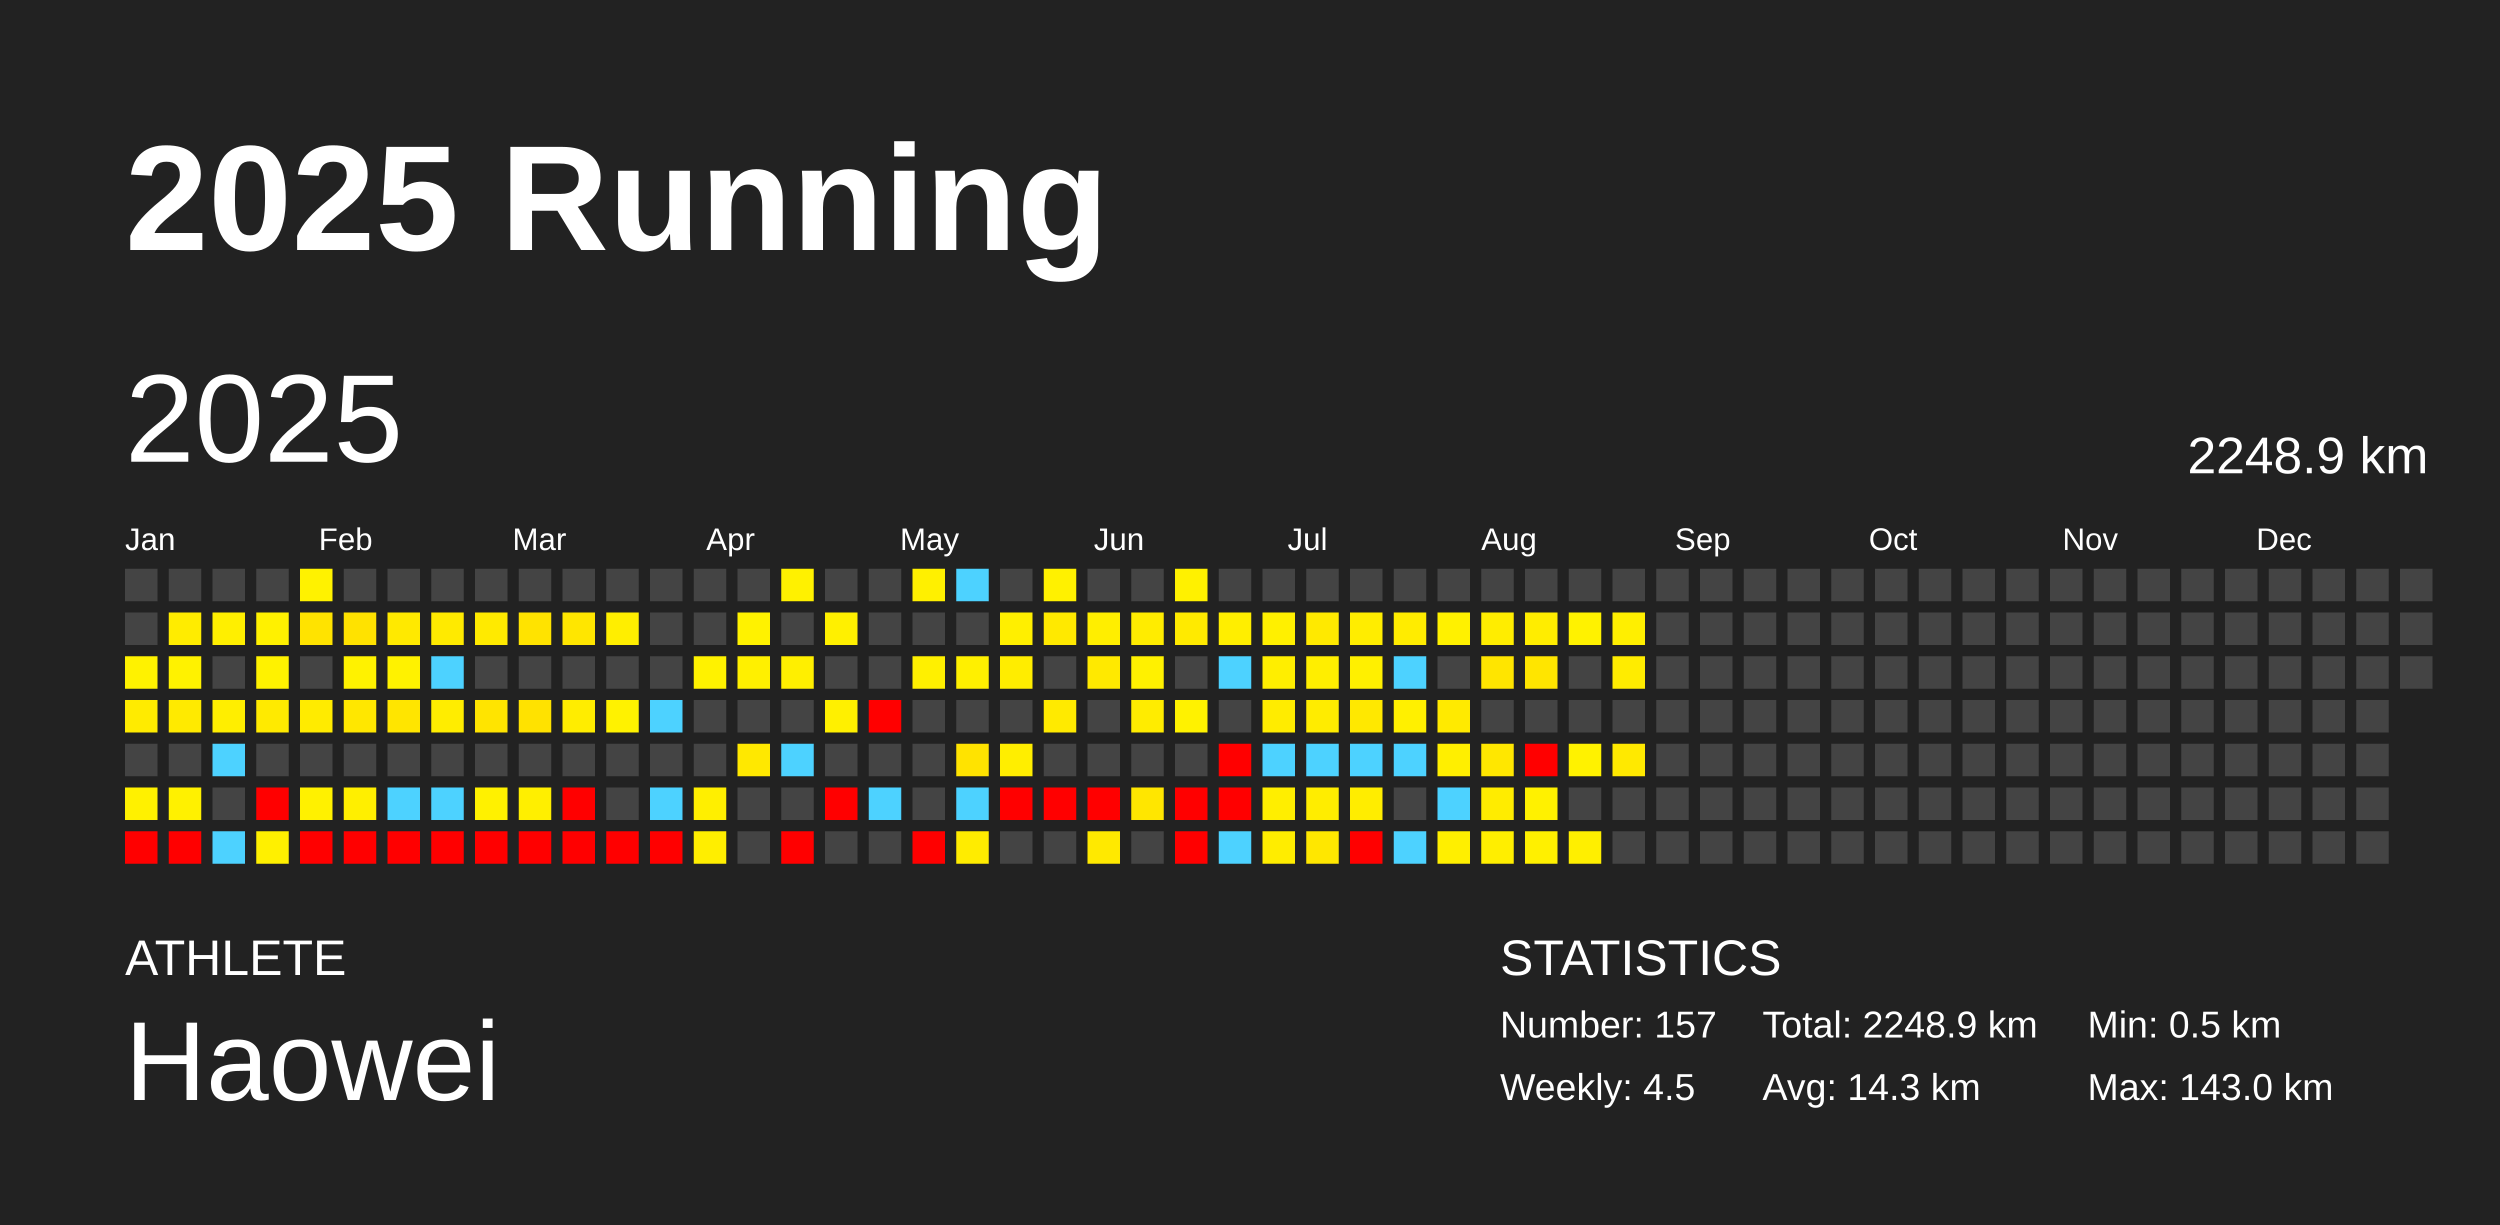
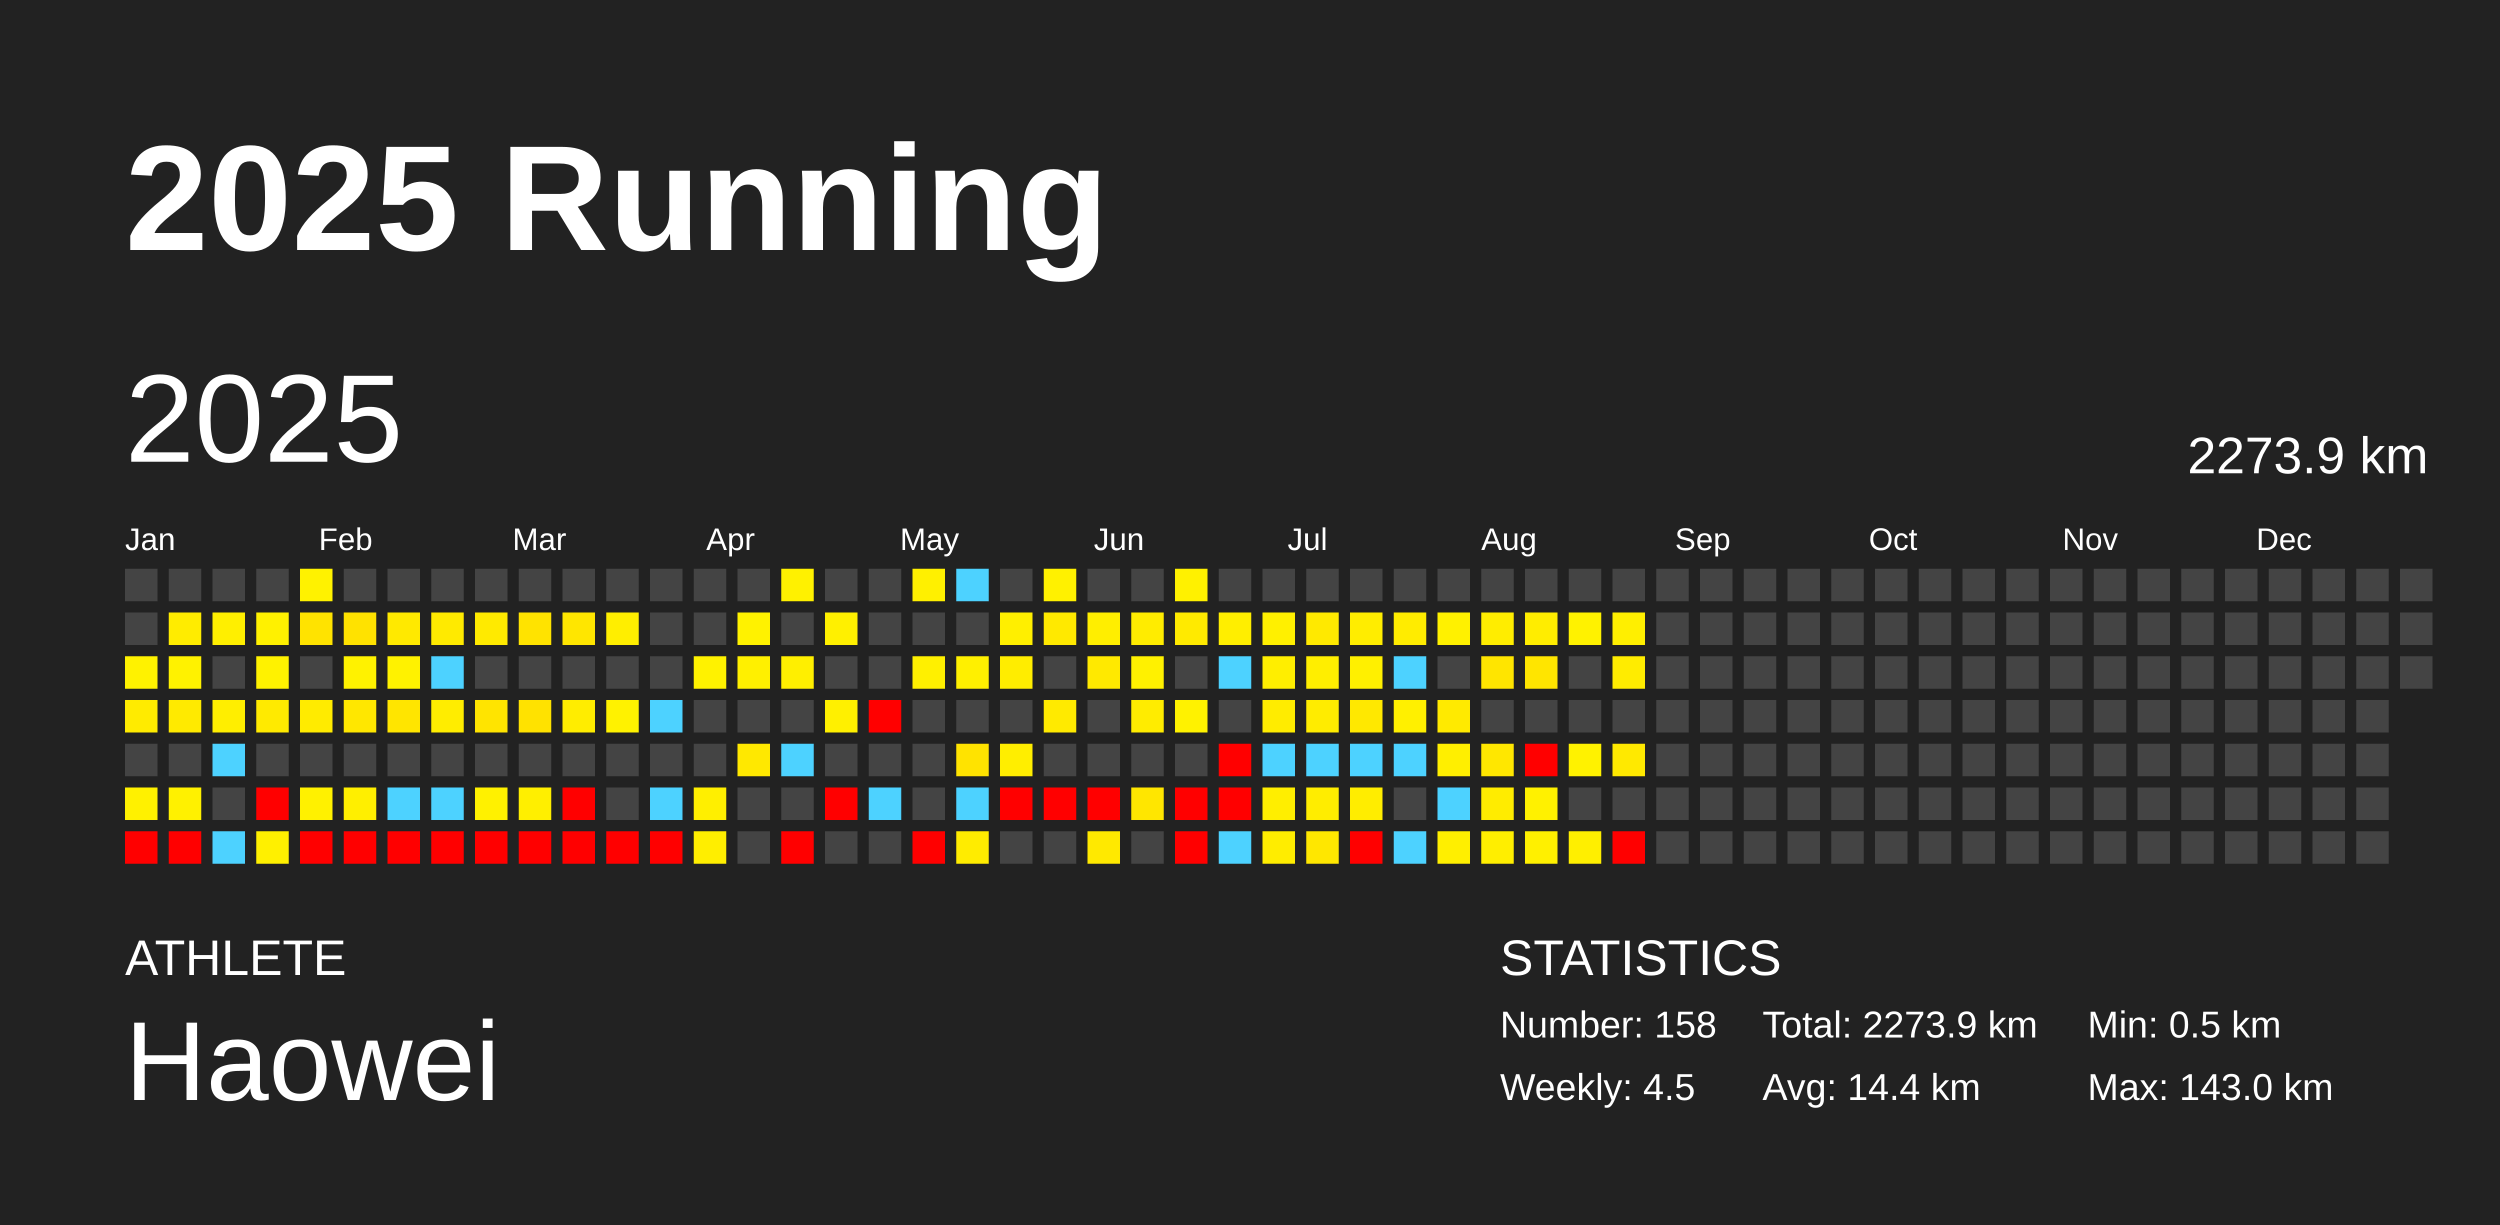
<svg xmlns="http://www.w3.org/2000/svg" baseProfile="full" height="98mm" version="1.1" viewBox="0,0,200,98" width="200mm">
  <defs />
  <rect fill="#222222" height="98" width="200" x="0" y="0" />
  <text fill="#FFFFFF" style="font-size:12px; font-family:Arial; font-weight:bold;" x="10" y="20">2025 Running</text>
  <text fill="#FFFFFF" style="font-size:4px; font-family:Arial" x="10" y="78">ATHLETE</text>
  <text fill="#FFFFFF" style="font-size:9px; font-family:Arial" x="10" y="88">Haowei</text>
  <text fill="#FFFFFF" style="font-size:4px; font-family:Arial" x="120" y="78">STATISTICS</text>
-   <text fill="#FFFFFF" style="font-size:3px; font-family:Arial" x="120" y="83">Number: 157</text>
+   <text fill="#FFFFFF" style="font-size:3px; font-family:Arial" x="120" y="83">Number: 158</text>
  <text fill="#FFFFFF" style="font-size:3px; font-family:Arial" x="120" y="88">Weekly: 4.5</text>
-   <text fill="#FFFFFF" style="font-size:3px; font-family:Arial" x="141" y="83">Total: 2248.9 km</text>
-   <text fill="#FFFFFF" style="font-size:3px; font-family:Arial" x="141" y="88">Avg: 14.3 km</text>
+   <text fill="#FFFFFF" style="font-size:3px; font-family:Arial" x="141" y="83">Total: 2273.9 km</text>
+   <text fill="#FFFFFF" style="font-size:3px; font-family:Arial" x="141" y="88">Avg: 14.4 km</text>
  <text fill="#FFFFFF" style="font-size:3px; font-family:Arial" x="167" y="83">Min: 0.5 km</text>
  <text fill="#FFFFFF" style="font-size:3px; font-family:Arial" x="167" y="88">Max: 143.0 km</text>
  <text dominant-baseline="hanging" fill="#FFFFFF" style="font-size:10.0px; font-family:Arial;" x="10" y="30">2025</text>
-   <text dominant-baseline="hanging" fill="#FFFFFF" style="font-size:4.125px; font-family:Arial;" x="175" y="35">2248.9 km</text>
+   <text dominant-baseline="hanging" fill="#FFFFFF" style="font-size:4.125px; font-family:Arial;" x="175" y="35">2273.9 km</text>
  <text fill="#FFFFFF" style="font-size:2.5px; font-family:Arial" x="10.0" y="44">Jan</text>
  <text fill="#FFFFFF" style="font-size:2.5px; font-family:Arial" x="25.5" y="44">Feb</text>
  <text fill="#FFFFFF" style="font-size:2.5px; font-family:Arial" x="41.0" y="44">Mar</text>
  <text fill="#FFFFFF" style="font-size:2.5px; font-family:Arial" x="56.5" y="44">Apr</text>
  <text fill="#FFFFFF" style="font-size:2.5px; font-family:Arial" x="72.0" y="44">May</text>
  <text fill="#FFFFFF" style="font-size:2.5px; font-family:Arial" x="87.5" y="44">Jun</text>
  <text fill="#FFFFFF" style="font-size:2.5px; font-family:Arial" x="103.0" y="44">Jul</text>
  <text fill="#FFFFFF" style="font-size:2.5px; font-family:Arial" x="118.5" y="44">Aug</text>
  <text fill="#FFFFFF" style="font-size:2.5px; font-family:Arial" x="134.0" y="44">Sep</text>
  <text fill="#FFFFFF" style="font-size:2.5px; font-family:Arial" x="149.5" y="44">Oct</text>
  <text fill="#FFFFFF" style="font-size:2.5px; font-family:Arial" x="165.0" y="44">Nov</text>
  <text fill="#FFFFFF" style="font-size:2.5px; font-family:Arial" x="180.5" y="44">Dec</text>
  <rect fill="#444444" height="2.6" width="2.6" x="10.0" y="45.5" />
  <rect fill="#444444" height="2.6" width="2.6" x="10.0" y="49.0" />
  <rect fill="#fff200" height="2.6" width="2.6" x="10.0" y="52.5" />
  <rect fill="#ffeb00" height="2.6" width="2.6" x="10.0" y="56.0" />
  <rect fill="#444444" height="2.6" width="2.6" x="10.0" y="59.5" />
  <rect fill="#fff100" height="2.6" width="2.6" x="10.0" y="63.0" />
  <rect fill="red" height="2.6" width="2.6" x="10.0" y="66.5" />
  <rect fill="#444444" height="2.6" width="2.6" x="13.5" y="45.5" />
  <rect fill="#ffec00" height="2.6" width="2.6" x="13.5" y="49.0" />
  <rect fill="#fff200" height="2.6" width="2.6" x="13.5" y="52.5" />
  <rect fill="#ffea00" height="2.6" width="2.6" x="13.5" y="56.0" />
  <rect fill="#444444" height="2.6" width="2.6" x="13.5" y="59.5" />
  <rect fill="#fff100" height="2.6" width="2.6" x="13.5" y="63.0" />
  <rect fill="red" height="2.6" width="2.6" x="13.5" y="66.5" />
  <rect fill="#444444" height="2.6" width="2.6" x="17.0" y="45.5" />
  <rect fill="#ffef00" height="2.6" width="2.6" x="17.0" y="49.0" />
  <rect fill="#444444" height="2.6" width="2.6" x="17.0" y="52.5" />
  <rect fill="#ffee00" height="2.6" width="2.6" x="17.0" y="56.0" />
  <rect fill="#4dd2ff" height="2.6" width="2.6" x="17.0" y="59.5" />
  <rect fill="#444444" height="2.6" width="2.6" x="17.0" y="63.0" />
  <rect fill="#4dd2ff" height="2.6" width="2.6" x="17.0" y="66.5" />
  <rect fill="#444444" height="2.6" width="2.6" x="20.5" y="45.5" />
  <rect fill="#fff100" height="2.6" width="2.6" x="20.5" y="49.0" />
  <rect fill="#fff200" height="2.6" width="2.6" x="20.5" y="52.5" />
  <rect fill="#ffea00" height="2.6" width="2.6" x="20.5" y="56.0" />
  <rect fill="#444444" height="2.6" width="2.6" x="20.5" y="59.5" />
  <rect fill="red" height="2.6" width="2.6" x="20.5" y="63.0" />
  <rect fill="#fff000" height="2.6" width="2.6" x="20.5" y="66.5" />
  <rect fill="#fff200" height="2.6" width="2.6" x="24.0" y="45.5" />
  <rect fill="#ffe300" height="2.6" width="2.6" x="24.0" y="49.0" />
  <rect fill="#444444" height="2.6" width="2.6" x="24.0" y="52.5" />
  <rect fill="#ffeb00" height="2.6" width="2.6" x="24.0" y="56.0" />
  <rect fill="#444444" height="2.6" width="2.6" x="24.0" y="59.5" />
  <rect fill="#fff100" height="2.6" width="2.6" x="24.0" y="63.0" />
  <rect fill="red" height="2.6" width="2.6" x="24.0" y="66.5" />
  <rect fill="#444444" height="2.6" width="2.6" x="27.5" y="45.5" />
  <rect fill="#ffe200" height="2.6" width="2.6" x="27.5" y="49.0" />
  <rect fill="#fff200" height="2.6" width="2.6" x="27.5" y="52.5" />
  <rect fill="#ffe700" height="2.6" width="2.6" x="27.5" y="56.0" />
  <rect fill="#444444" height="2.6" width="2.6" x="27.5" y="59.5" />
  <rect fill="#ffef00" height="2.6" width="2.6" x="27.5" y="63.0" />
  <rect fill="red" height="2.6" width="2.6" x="27.5" y="66.5" />
  <rect fill="#444444" height="2.6" width="2.6" x="31.0" y="45.5" />
  <rect fill="#ffe900" height="2.6" width="2.6" x="31.0" y="49.0" />
  <rect fill="#fff200" height="2.6" width="2.6" x="31.0" y="52.5" />
  <rect fill="#ffe500" height="2.6" width="2.6" x="31.0" y="56.0" />
  <rect fill="#444444" height="2.6" width="2.6" x="31.0" y="59.5" />
  <rect fill="#4dd2ff" height="2.6" width="2.6" x="31.0" y="63.0" />
  <rect fill="red" height="2.6" width="2.6" x="31.0" y="66.5" />
  <rect fill="#444444" height="2.6" width="2.6" x="34.5" y="45.5" />
  <rect fill="#ffea00" height="2.6" width="2.6" x="34.5" y="49.0" />
  <rect fill="#4dd2ff" height="2.6" width="2.6" x="34.5" y="52.5" />
  <rect fill="#ffed00" height="2.6" width="2.6" x="34.5" y="56.0" />
  <rect fill="#444444" height="2.6" width="2.6" x="34.5" y="59.5" />
  <rect fill="#4dd2ff" height="2.6" width="2.6" x="34.5" y="63.0" />
  <rect fill="red" height="2.6" width="2.6" x="34.5" y="66.5" />
  <rect fill="#444444" height="2.6" width="2.6" x="38.0" y="45.5" />
  <rect fill="#ffea00" height="2.6" width="2.6" x="38.0" y="49.0" />
  <rect fill="#444444" height="2.6" width="2.6" x="38.0" y="52.5" />
  <rect fill="#ffe400" height="2.6" width="2.6" x="38.0" y="56.0" />
  <rect fill="#444444" height="2.6" width="2.6" x="38.0" y="59.5" />
  <rect fill="#fff100" height="2.6" width="2.6" x="38.0" y="63.0" />
  <rect fill="red" height="2.6" width="2.6" x="38.0" y="66.5" />
  <rect fill="#444444" height="2.6" width="2.6" x="41.5" y="45.5" />
  <rect fill="#ffe300" height="2.6" width="2.6" x="41.5" y="49.0" />
  <rect fill="#444444" height="2.6" width="2.6" x="41.5" y="52.5" />
  <rect fill="#ffe200" height="2.6" width="2.6" x="41.5" y="56.0" />
  <rect fill="#444444" height="2.6" width="2.6" x="41.5" y="59.5" />
  <rect fill="#ffef00" height="2.6" width="2.6" x="41.5" y="63.0" />
  <rect fill="red" height="2.6" width="2.6" x="41.5" y="66.5" />
  <rect fill="#444444" height="2.6" width="2.6" x="45.0" y="45.5" />
  <rect fill="#ffe600" height="2.6" width="2.6" x="45.0" y="49.0" />
  <rect fill="#444444" height="2.6" width="2.6" x="45.0" y="52.5" />
  <rect fill="#ffed00" height="2.6" width="2.6" x="45.0" y="56.0" />
  <rect fill="#444444" height="2.6" width="2.6" x="45.0" y="59.5" />
  <rect fill="red" height="2.6" width="2.6" x="45.0" y="63.0" />
  <rect fill="red" height="2.6" width="2.6" x="45.0" y="66.5" />
  <rect fill="#444444" height="2.6" width="2.6" x="48.5" y="45.5" />
  <rect fill="#ffee00" height="2.6" width="2.6" x="48.5" y="49.0" />
  <rect fill="#444444" height="2.6" width="2.6" x="48.5" y="52.5" />
  <rect fill="#fff200" height="2.6" width="2.6" x="48.5" y="56.0" />
  <rect fill="#444444" height="2.6" width="2.6" x="48.5" y="59.5" />
  <rect fill="#444444" height="2.6" width="2.6" x="48.5" y="63.0" />
  <rect fill="red" height="2.6" width="2.6" x="48.5" y="66.5" />
  <rect fill="#444444" height="2.6" width="2.6" x="52.0" y="45.5" />
  <rect fill="#444444" height="2.6" width="2.6" x="52.0" y="49.0" />
  <rect fill="#444444" height="2.6" width="2.6" x="52.0" y="52.5" />
  <rect fill="#4dd2ff" height="2.6" width="2.6" x="52.0" y="56.0" />
  <rect fill="#444444" height="2.6" width="2.6" x="52.0" y="59.5" />
  <rect fill="#4dd2ff" height="2.6" width="2.6" x="52.0" y="63.0" />
  <rect fill="red" height="2.6" width="2.6" x="52.0" y="66.5" />
  <rect fill="#444444" height="2.6" width="2.6" x="55.5" y="45.5" />
  <rect fill="#444444" height="2.6" width="2.6" x="55.5" y="49.0" />
  <rect fill="#fff200" height="2.6" width="2.6" x="55.5" y="52.5" />
  <rect fill="#444444" height="2.6" width="2.6" x="55.5" y="56.0" />
  <rect fill="#444444" height="2.6" width="2.6" x="55.5" y="59.5" />
  <rect fill="#ffef00" height="2.6" width="2.6" x="55.5" y="63.0" />
  <rect fill="#ffee00" height="2.6" width="2.6" x="55.5" y="66.5" />
  <rect fill="#444444" height="2.6" width="2.6" x="59.0" y="45.5" />
  <rect fill="#fff200" height="2.6" width="2.6" x="59.0" y="49.0" />
  <rect fill="#fff000" height="2.6" width="2.6" x="59.0" y="52.5" />
  <rect fill="#444444" height="2.6" width="2.6" x="59.0" y="56.0" />
  <rect fill="#ffe800" height="2.6" width="2.6" x="59.0" y="59.5" />
  <rect fill="#444444" height="2.6" width="2.6" x="59.0" y="63.0" />
  <rect fill="#444444" height="2.6" width="2.6" x="59.0" y="66.5" />
  <rect fill="#fff100" height="2.6" width="2.6" x="62.5" y="45.5" />
  <rect fill="#444444" height="2.6" width="2.6" x="62.5" y="49.0" />
  <rect fill="#ffef00" height="2.6" width="2.6" x="62.5" y="52.5" />
  <rect fill="#444444" height="2.6" width="2.6" x="62.5" y="56.0" />
  <rect fill="#4dd2ff" height="2.6" width="2.6" x="62.5" y="59.5" />
  <rect fill="#444444" height="2.6" width="2.6" x="62.5" y="63.0" />
  <rect fill="red" height="2.6" width="2.6" x="62.5" y="66.5" />
  <rect fill="#444444" height="2.6" width="2.6" x="66.0" y="45.5" />
  <rect fill="#fff000" height="2.6" width="2.6" x="66.0" y="49.0" />
  <rect fill="#444444" height="2.6" width="2.6" x="66.0" y="52.5" />
  <rect fill="#fff000" height="2.6" width="2.6" x="66.0" y="56.0" />
  <rect fill="#444444" height="2.6" width="2.6" x="66.0" y="59.5" />
  <rect fill="red" height="2.6" width="2.6" x="66.0" y="63.0" />
  <rect fill="#444444" height="2.6" width="2.6" x="66.0" y="66.5" />
  <rect fill="#444444" height="2.6" width="2.6" x="69.5" y="45.5" />
  <rect fill="#444444" height="2.6" width="2.6" x="69.5" y="49.0" />
  <rect fill="#444444" height="2.6" width="2.6" x="69.5" y="52.5" />
  <rect fill="red" height="2.6" width="2.6" x="69.5" y="56.0" />
  <rect fill="#444444" height="2.6" width="2.6" x="69.5" y="59.5" />
  <rect fill="#4dd2ff" height="2.6" width="2.6" x="69.5" y="63.0" />
  <rect fill="#444444" height="2.6" width="2.6" x="69.5" y="66.5" />
  <rect fill="#fff000" height="2.6" width="2.6" x="73.0" y="45.5" />
  <rect fill="#444444" height="2.6" width="2.6" x="73.0" y="49.0" />
  <rect fill="#fff000" height="2.6" width="2.6" x="73.0" y="52.5" />
  <rect fill="#444444" height="2.6" width="2.6" x="73.0" y="56.0" />
  <rect fill="#444444" height="2.6" width="2.6" x="73.0" y="59.5" />
  <rect fill="#444444" height="2.6" width="2.6" x="73.0" y="63.0" />
  <rect fill="red" height="2.6" width="2.6" x="73.0" y="66.5" />
  <rect fill="#4dd2ff" height="2.6" width="2.6" x="76.5" y="45.5" />
  <rect fill="#444444" height="2.6" width="2.6" x="76.5" y="49.0" />
  <rect fill="#fff000" height="2.6" width="2.6" x="76.5" y="52.5" />
  <rect fill="#444444" height="2.6" width="2.6" x="76.5" y="56.0" />
  <rect fill="#ffe300" height="2.6" width="2.6" x="76.5" y="59.5" />
  <rect fill="#4dd2ff" height="2.6" width="2.6" x="76.5" y="63.0" />
  <rect fill="#ffec00" height="2.6" width="2.6" x="76.5" y="66.5" />
  <rect fill="#444444" height="2.6" width="2.6" x="80.0" y="45.5" />
  <rect fill="#ffef00" height="2.6" width="2.6" x="80.0" y="49.0" />
  <rect fill="#ffed00" height="2.6" width="2.6" x="80.0" y="52.5" />
  <rect fill="#444444" height="2.6" width="2.6" x="80.0" y="56.0" />
  <rect fill="#ffee00" height="2.6" width="2.6" x="80.0" y="59.5" />
  <rect fill="red" height="2.6" width="2.6" x="80.0" y="63.0" />
  <rect fill="#444444" height="2.6" width="2.6" x="80.0" y="66.5" />
  <rect fill="#fff100" height="2.6" width="2.6" x="83.5" y="45.5" />
  <rect fill="#ffe900" height="2.6" width="2.6" x="83.5" y="49.0" />
  <rect fill="#444444" height="2.6" width="2.6" x="83.5" y="52.5" />
  <rect fill="#ffea00" height="2.6" width="2.6" x="83.5" y="56.0" />
  <rect fill="#444444" height="2.6" width="2.6" x="83.5" y="59.5" />
  <rect fill="red" height="2.6" width="2.6" x="83.5" y="63.0" />
  <rect fill="#444444" height="2.6" width="2.6" x="83.5" y="66.5" />
  <rect fill="#444444" height="2.6" width="2.6" x="87.0" y="45.5" />
  <rect fill="#ffee00" height="2.6" width="2.6" x="87.0" y="49.0" />
  <rect fill="#ffe900" height="2.6" width="2.6" x="87.0" y="52.5" />
  <rect fill="#444444" height="2.6" width="2.6" x="87.0" y="56.0" />
  <rect fill="#444444" height="2.6" width="2.6" x="87.0" y="59.5" />
  <rect fill="red" height="2.6" width="2.6" x="87.0" y="63.0" />
  <rect fill="#ffe900" height="2.6" width="2.6" x="87.0" y="66.5" />
  <rect fill="#444444" height="2.6" width="2.6" x="90.5" y="45.5" />
  <rect fill="#ffec00" height="2.6" width="2.6" x="90.5" y="49.0" />
  <rect fill="#fff100" height="2.6" width="2.6" x="90.5" y="52.5" />
  <rect fill="#ffec00" height="2.6" width="2.6" x="90.5" y="56.0" />
  <rect fill="#444444" height="2.6" width="2.6" x="90.5" y="59.5" />
  <rect fill="#ffe600" height="2.6" width="2.6" x="90.5" y="63.0" />
  <rect fill="#444444" height="2.6" width="2.6" x="90.5" y="66.5" />
  <rect fill="#fff100" height="2.6" width="2.6" x="94.0" y="45.5" />
  <rect fill="#ffea00" height="2.6" width="2.6" x="94.0" y="49.0" />
  <rect fill="#444444" height="2.6" width="2.6" x="94.0" y="52.5" />
  <rect fill="#fff200" height="2.6" width="2.6" x="94.0" y="56.0" />
  <rect fill="#444444" height="2.6" width="2.6" x="94.0" y="59.5" />
  <rect fill="red" height="2.6" width="2.6" x="94.0" y="63.0" />
  <rect fill="red" height="2.6" width="2.6" x="94.0" y="66.5" />
  <rect fill="#444444" height="2.6" width="2.6" x="97.5" y="45.5" />
  <rect fill="#ffee00" height="2.6" width="2.6" x="97.5" y="49.0" />
  <rect fill="#4dd2ff" height="2.6" width="2.6" x="97.5" y="52.5" />
  <rect fill="#444444" height="2.6" width="2.6" x="97.5" y="56.0" />
  <rect fill="red" height="2.6" width="2.6" x="97.5" y="59.5" />
  <rect fill="red" height="2.6" width="2.6" x="97.5" y="63.0" />
  <rect fill="#4dd2ff" height="2.6" width="2.6" x="97.5" y="66.5" />
  <rect fill="#444444" height="2.6" width="2.6" x="101.0" y="45.5" />
  <rect fill="#fff000" height="2.6" width="2.6" x="101.0" y="49.0" />
  <rect fill="#ffee00" height="2.6" width="2.6" x="101.0" y="52.5" />
  <rect fill="#ffec00" height="2.6" width="2.6" x="101.0" y="56.0" />
  <rect fill="#4dd2ff" height="2.6" width="2.6" x="101.0" y="59.5" />
  <rect fill="#ffee00" height="2.6" width="2.6" x="101.0" y="63.0" />
  <rect fill="#ffed00" height="2.6" width="2.6" x="101.0" y="66.5" />
  <rect fill="#444444" height="2.6" width="2.6" x="104.5" y="45.5" />
  <rect fill="#ffe900" height="2.6" width="2.6" x="104.5" y="49.0" />
  <rect fill="#ffee00" height="2.6" width="2.6" x="104.5" y="52.5" />
  <rect fill="#ffec00" height="2.6" width="2.6" x="104.5" y="56.0" />
  <rect fill="#4dd2ff" height="2.6" width="2.6" x="104.5" y="59.5" />
  <rect fill="#ffed00" height="2.6" width="2.6" x="104.5" y="63.0" />
  <rect fill="#ffe700" height="2.6" width="2.6" x="104.5" y="66.5" />
  <rect fill="#444444" height="2.6" width="2.6" x="108.0" y="45.5" />
  <rect fill="#ffed00" height="2.6" width="2.6" x="108.0" y="49.0" />
  <rect fill="#fff000" height="2.6" width="2.6" x="108.0" y="52.5" />
  <rect fill="#ffe800" height="2.6" width="2.6" x="108.0" y="56.0" />
  <rect fill="#4dd2ff" height="2.6" width="2.6" x="108.0" y="59.5" />
  <rect fill="#ffed00" height="2.6" width="2.6" x="108.0" y="63.0" />
  <rect fill="red" height="2.6" width="2.6" x="108.0" y="66.5" />
  <rect fill="#444444" height="2.6" width="2.6" x="111.5" y="45.5" />
  <rect fill="#ffec00" height="2.6" width="2.6" x="111.5" y="49.0" />
  <rect fill="#4dd2ff" height="2.6" width="2.6" x="111.5" y="52.5" />
  <rect fill="#fff000" height="2.6" width="2.6" x="111.5" y="56.0" />
  <rect fill="#4dd2ff" height="2.6" width="2.6" x="111.5" y="59.5" />
  <rect fill="#444444" height="2.6" width="2.6" x="111.5" y="63.0" />
  <rect fill="#4dd2ff" height="2.6" width="2.6" x="111.5" y="66.5" />
  <rect fill="#444444" height="2.6" width="2.6" x="115.0" y="45.5" />
  <rect fill="#fff100" height="2.6" width="2.6" x="115.0" y="49.0" />
  <rect fill="#444444" height="2.6" width="2.6" x="115.0" y="52.5" />
  <rect fill="#ffea00" height="2.6" width="2.6" x="115.0" y="56.0" />
  <rect fill="#ffef00" height="2.6" width="2.6" x="115.0" y="59.5" />
  <rect fill="#4dd2ff" height="2.6" width="2.6" x="115.0" y="63.0" />
  <rect fill="#ffef00" height="2.6" width="2.6" x="115.0" y="66.5" />
  <rect fill="#444444" height="2.6" width="2.6" x="118.5" y="45.5" />
  <rect fill="#ffed00" height="2.6" width="2.6" x="118.5" y="49.0" />
  <rect fill="#ffe500" height="2.6" width="2.6" x="118.5" y="52.5" />
  <rect fill="#444444" height="2.6" width="2.6" x="118.5" y="56.0" />
  <rect fill="#ffe700" height="2.6" width="2.6" x="118.5" y="59.5" />
  <rect fill="#ffec00" height="2.6" width="2.6" x="118.5" y="63.0" />
  <rect fill="#ffee00" height="2.6" width="2.6" x="118.5" y="66.5" />
  <rect fill="#444444" height="2.6" width="2.6" x="122.0" y="45.5" />
  <rect fill="#ffed00" height="2.6" width="2.6" x="122.0" y="49.0" />
  <rect fill="#ffe500" height="2.6" width="2.6" x="122.0" y="52.5" />
  <rect fill="#444444" height="2.6" width="2.6" x="122.0" y="56.0" />
  <rect fill="red" height="2.6" width="2.6" x="122.0" y="59.5" />
  <rect fill="#fff100" height="2.6" width="2.6" x="122.0" y="63.0" />
  <rect fill="#fff000" height="2.6" width="2.6" x="122.0" y="66.5" />
  <rect fill="#444444" height="2.6" width="2.6" x="125.5" y="45.5" />
  <rect fill="#fff200" height="2.6" width="2.6" x="125.5" y="49.0" />
  <rect fill="#444444" height="2.6" width="2.6" x="125.5" y="52.5" />
  <rect fill="#444444" height="2.6" width="2.6" x="125.5" y="56.0" />
  <rect fill="#fff200" height="2.6" width="2.6" x="125.5" y="59.5" />
  <rect fill="#444444" height="2.6" width="2.6" x="125.5" y="63.0" />
  <rect fill="#ffef00" height="2.6" width="2.6" x="125.5" y="66.5" />
  <rect fill="#444444" height="2.6" width="2.6" x="129.0" y="45.5" />
  <rect fill="#ffef00" height="2.6" width="2.6" x="129.0" y="49.0" />
  <rect fill="#ffec00" height="2.6" width="2.6" x="129.0" y="52.5" />
  <rect fill="#444444" height="2.6" width="2.6" x="129.0" y="56.0" />
  <rect fill="#ffe900" height="2.6" width="2.6" x="129.0" y="59.5" />
  <rect fill="#444444" height="2.6" width="2.6" x="129.0" y="63.0" />
-   <rect fill="#444444" height="2.6" width="2.6" x="129.0" y="66.5" />
+   <rect fill="red" height="2.6" width="2.6" x="129.0" y="66.5" />
  <rect fill="#444444" height="2.6" width="2.6" x="132.5" y="45.5" />
  <rect fill="#444444" height="2.6" width="2.6" x="132.5" y="49.0" />
  <rect fill="#444444" height="2.6" width="2.6" x="132.5" y="52.5" />
  <rect fill="#444444" height="2.6" width="2.6" x="132.5" y="56.0" />
  <rect fill="#444444" height="2.6" width="2.6" x="132.5" y="59.5" />
  <rect fill="#444444" height="2.6" width="2.6" x="132.5" y="63.0" />
  <rect fill="#444444" height="2.6" width="2.6" x="132.5" y="66.5" />
  <rect fill="#444444" height="2.6" width="2.6" x="136.0" y="45.5" />
  <rect fill="#444444" height="2.6" width="2.6" x="136.0" y="49.0" />
  <rect fill="#444444" height="2.6" width="2.6" x="136.0" y="52.5" />
  <rect fill="#444444" height="2.6" width="2.6" x="136.0" y="56.0" />
  <rect fill="#444444" height="2.6" width="2.6" x="136.0" y="59.5" />
  <rect fill="#444444" height="2.6" width="2.6" x="136.0" y="63.0" />
  <rect fill="#444444" height="2.6" width="2.6" x="136.0" y="66.5" />
  <rect fill="#444444" height="2.6" width="2.6" x="139.5" y="45.5" />
  <rect fill="#444444" height="2.6" width="2.6" x="139.5" y="49.0" />
  <rect fill="#444444" height="2.6" width="2.6" x="139.5" y="52.5" />
  <rect fill="#444444" height="2.6" width="2.6" x="139.5" y="56.0" />
  <rect fill="#444444" height="2.6" width="2.6" x="139.5" y="59.5" />
  <rect fill="#444444" height="2.6" width="2.6" x="139.5" y="63.0" />
  <rect fill="#444444" height="2.6" width="2.6" x="139.5" y="66.5" />
  <rect fill="#444444" height="2.6" width="2.6" x="143.0" y="45.5" />
  <rect fill="#444444" height="2.6" width="2.6" x="143.0" y="49.0" />
  <rect fill="#444444" height="2.6" width="2.6" x="143.0" y="52.5" />
  <rect fill="#444444" height="2.6" width="2.6" x="143.0" y="56.0" />
  <rect fill="#444444" height="2.6" width="2.6" x="143.0" y="59.5" />
  <rect fill="#444444" height="2.6" width="2.6" x="143.0" y="63.0" />
  <rect fill="#444444" height="2.6" width="2.6" x="143.0" y="66.5" />
  <rect fill="#444444" height="2.6" width="2.6" x="146.5" y="45.5" />
  <rect fill="#444444" height="2.6" width="2.6" x="146.5" y="49.0" />
  <rect fill="#444444" height="2.6" width="2.6" x="146.5" y="52.5" />
  <rect fill="#444444" height="2.6" width="2.6" x="146.5" y="56.0" />
  <rect fill="#444444" height="2.6" width="2.6" x="146.5" y="59.5" />
  <rect fill="#444444" height="2.6" width="2.6" x="146.5" y="63.0" />
  <rect fill="#444444" height="2.6" width="2.6" x="146.5" y="66.5" />
  <rect fill="#444444" height="2.6" width="2.6" x="150.0" y="45.5" />
  <rect fill="#444444" height="2.6" width="2.6" x="150.0" y="49.0" />
  <rect fill="#444444" height="2.6" width="2.6" x="150.0" y="52.5" />
  <rect fill="#444444" height="2.6" width="2.6" x="150.0" y="56.0" />
  <rect fill="#444444" height="2.6" width="2.6" x="150.0" y="59.5" />
  <rect fill="#444444" height="2.6" width="2.6" x="150.0" y="63.0" />
  <rect fill="#444444" height="2.6" width="2.6" x="150.0" y="66.5" />
  <rect fill="#444444" height="2.6" width="2.6" x="153.5" y="45.5" />
  <rect fill="#444444" height="2.6" width="2.6" x="153.5" y="49.0" />
  <rect fill="#444444" height="2.6" width="2.6" x="153.5" y="52.5" />
  <rect fill="#444444" height="2.6" width="2.6" x="153.5" y="56.0" />
  <rect fill="#444444" height="2.6" width="2.6" x="153.5" y="59.5" />
  <rect fill="#444444" height="2.6" width="2.6" x="153.5" y="63.0" />
  <rect fill="#444444" height="2.6" width="2.6" x="153.5" y="66.5" />
  <rect fill="#444444" height="2.6" width="2.6" x="157.0" y="45.5" />
  <rect fill="#444444" height="2.6" width="2.6" x="157.0" y="49.0" />
  <rect fill="#444444" height="2.6" width="2.6" x="157.0" y="52.5" />
  <rect fill="#444444" height="2.6" width="2.6" x="157.0" y="56.0" />
  <rect fill="#444444" height="2.6" width="2.6" x="157.0" y="59.5" />
  <rect fill="#444444" height="2.6" width="2.6" x="157.0" y="63.0" />
  <rect fill="#444444" height="2.6" width="2.6" x="157.0" y="66.5" />
  <rect fill="#444444" height="2.6" width="2.6" x="160.5" y="45.5" />
  <rect fill="#444444" height="2.6" width="2.6" x="160.5" y="49.0" />
  <rect fill="#444444" height="2.6" width="2.6" x="160.5" y="52.5" />
  <rect fill="#444444" height="2.6" width="2.6" x="160.5" y="56.0" />
  <rect fill="#444444" height="2.6" width="2.6" x="160.5" y="59.5" />
  <rect fill="#444444" height="2.6" width="2.6" x="160.5" y="63.0" />
  <rect fill="#444444" height="2.6" width="2.6" x="160.5" y="66.5" />
  <rect fill="#444444" height="2.6" width="2.6" x="164.0" y="45.5" />
  <rect fill="#444444" height="2.6" width="2.6" x="164.0" y="49.0" />
  <rect fill="#444444" height="2.6" width="2.6" x="164.0" y="52.5" />
  <rect fill="#444444" height="2.6" width="2.6" x="164.0" y="56.0" />
  <rect fill="#444444" height="2.6" width="2.6" x="164.0" y="59.5" />
  <rect fill="#444444" height="2.6" width="2.6" x="164.0" y="63.0" />
  <rect fill="#444444" height="2.6" width="2.6" x="164.0" y="66.5" />
  <rect fill="#444444" height="2.6" width="2.6" x="167.5" y="45.5" />
  <rect fill="#444444" height="2.6" width="2.6" x="167.5" y="49.0" />
  <rect fill="#444444" height="2.6" width="2.6" x="167.5" y="52.5" />
  <rect fill="#444444" height="2.6" width="2.6" x="167.5" y="56.0" />
  <rect fill="#444444" height="2.6" width="2.6" x="167.5" y="59.5" />
  <rect fill="#444444" height="2.6" width="2.6" x="167.5" y="63.0" />
  <rect fill="#444444" height="2.6" width="2.6" x="167.5" y="66.5" />
  <rect fill="#444444" height="2.6" width="2.6" x="171.0" y="45.5" />
  <rect fill="#444444" height="2.6" width="2.6" x="171.0" y="49.0" />
  <rect fill="#444444" height="2.6" width="2.6" x="171.0" y="52.5" />
  <rect fill="#444444" height="2.6" width="2.6" x="171.0" y="56.0" />
  <rect fill="#444444" height="2.6" width="2.6" x="171.0" y="59.5" />
  <rect fill="#444444" height="2.6" width="2.6" x="171.0" y="63.0" />
  <rect fill="#444444" height="2.6" width="2.6" x="171.0" y="66.5" />
  <rect fill="#444444" height="2.6" width="2.6" x="174.5" y="45.5" />
  <rect fill="#444444" height="2.6" width="2.6" x="174.5" y="49.0" />
  <rect fill="#444444" height="2.6" width="2.6" x="174.5" y="52.5" />
  <rect fill="#444444" height="2.6" width="2.6" x="174.5" y="56.0" />
  <rect fill="#444444" height="2.6" width="2.6" x="174.5" y="59.5" />
  <rect fill="#444444" height="2.6" width="2.6" x="174.5" y="63.0" />
  <rect fill="#444444" height="2.6" width="2.6" x="174.5" y="66.5" />
  <rect fill="#444444" height="2.6" width="2.6" x="178.0" y="45.5" />
  <rect fill="#444444" height="2.6" width="2.6" x="178.0" y="49.0" />
  <rect fill="#444444" height="2.6" width="2.6" x="178.0" y="52.5" />
  <rect fill="#444444" height="2.6" width="2.6" x="178.0" y="56.0" />
  <rect fill="#444444" height="2.6" width="2.6" x="178.0" y="59.5" />
  <rect fill="#444444" height="2.6" width="2.6" x="178.0" y="63.0" />
  <rect fill="#444444" height="2.6" width="2.6" x="178.0" y="66.5" />
  <rect fill="#444444" height="2.6" width="2.6" x="181.5" y="45.5" />
  <rect fill="#444444" height="2.6" width="2.6" x="181.5" y="49.0" />
  <rect fill="#444444" height="2.6" width="2.6" x="181.5" y="52.5" />
  <rect fill="#444444" height="2.6" width="2.6" x="181.5" y="56.0" />
  <rect fill="#444444" height="2.6" width="2.6" x="181.5" y="59.5" />
  <rect fill="#444444" height="2.6" width="2.6" x="181.5" y="63.0" />
  <rect fill="#444444" height="2.6" width="2.6" x="181.5" y="66.5" />
  <rect fill="#444444" height="2.6" width="2.6" x="185.0" y="45.5" />
  <rect fill="#444444" height="2.6" width="2.6" x="185.0" y="49.0" />
  <rect fill="#444444" height="2.6" width="2.6" x="185.0" y="52.5" />
  <rect fill="#444444" height="2.6" width="2.6" x="185.0" y="56.0" />
  <rect fill="#444444" height="2.6" width="2.6" x="185.0" y="59.5" />
  <rect fill="#444444" height="2.6" width="2.6" x="185.0" y="63.0" />
  <rect fill="#444444" height="2.6" width="2.6" x="185.0" y="66.5" />
  <rect fill="#444444" height="2.6" width="2.6" x="188.5" y="45.5" />
  <rect fill="#444444" height="2.6" width="2.6" x="188.5" y="49.0" />
  <rect fill="#444444" height="2.6" width="2.6" x="188.5" y="52.5" />
  <rect fill="#444444" height="2.6" width="2.6" x="188.5" y="56.0" />
  <rect fill="#444444" height="2.6" width="2.6" x="188.5" y="59.5" />
  <rect fill="#444444" height="2.6" width="2.6" x="188.5" y="63.0" />
  <rect fill="#444444" height="2.6" width="2.6" x="188.5" y="66.5" />
  <rect fill="#444444" height="2.6" width="2.6" x="192.0" y="45.5" />
  <rect fill="#444444" height="2.6" width="2.6" x="192.0" y="49.0" />
  <rect fill="#444444" height="2.6" width="2.6" x="192.0" y="52.5" />
</svg>
